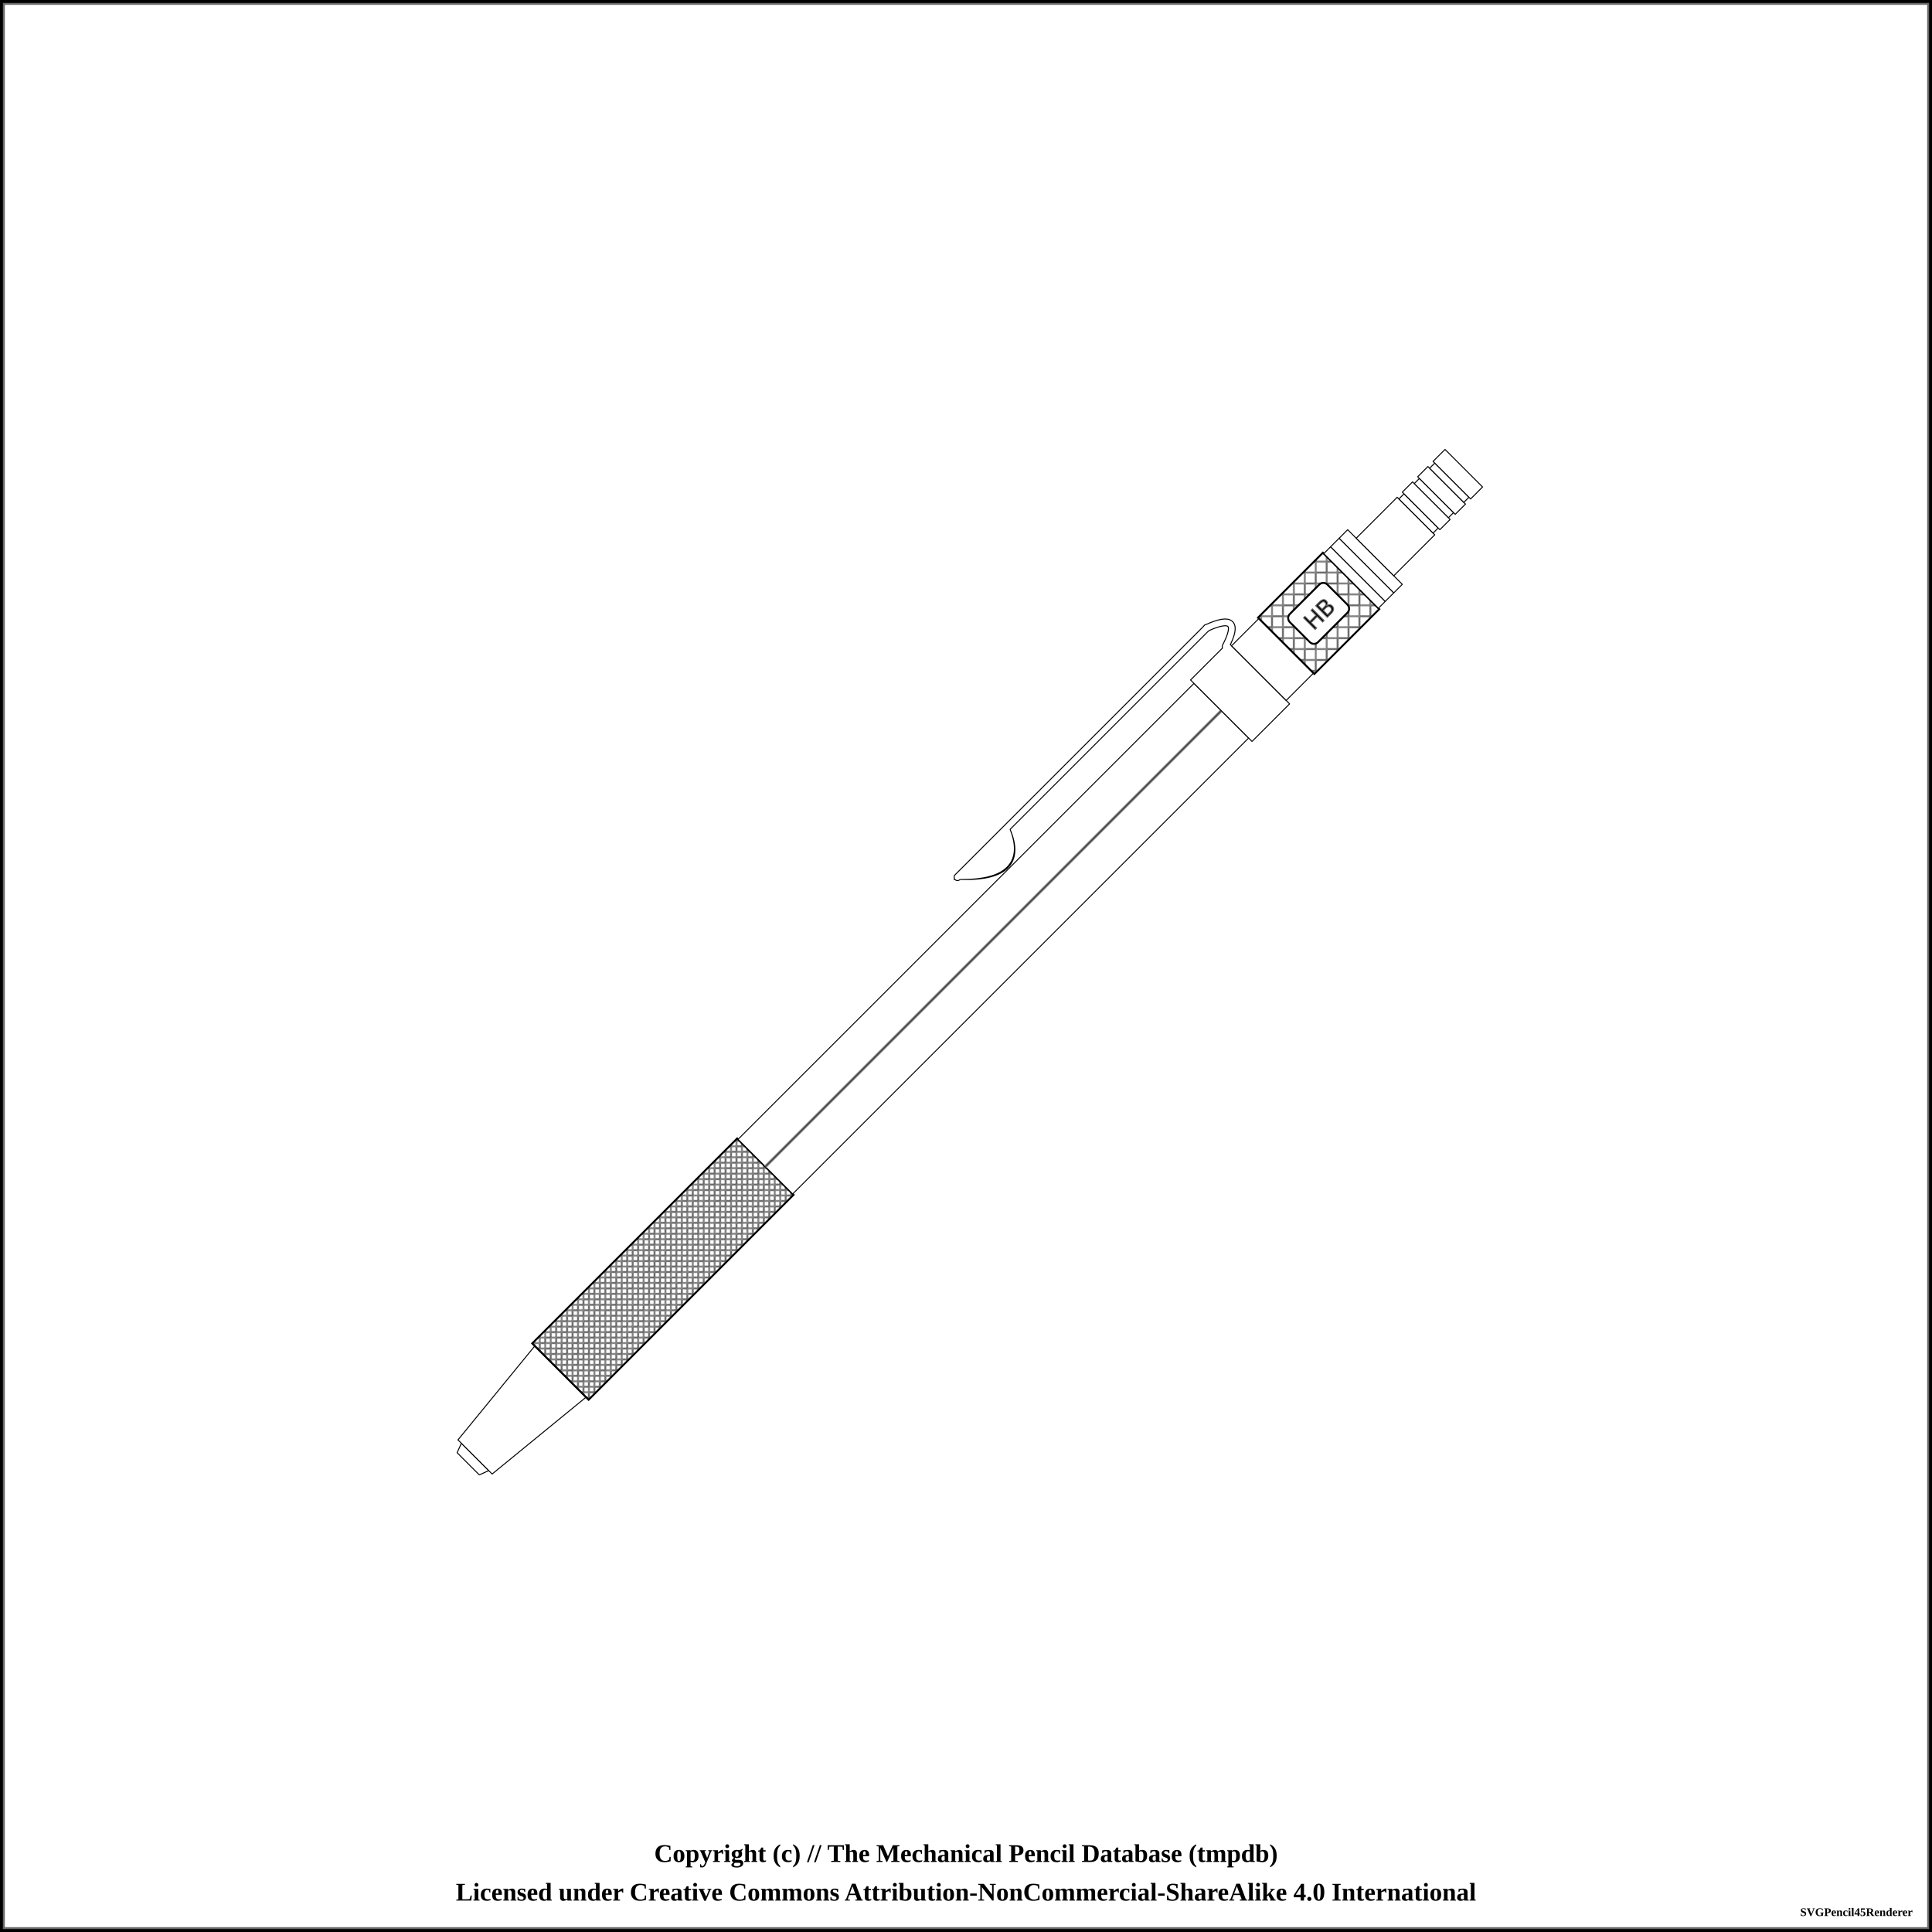
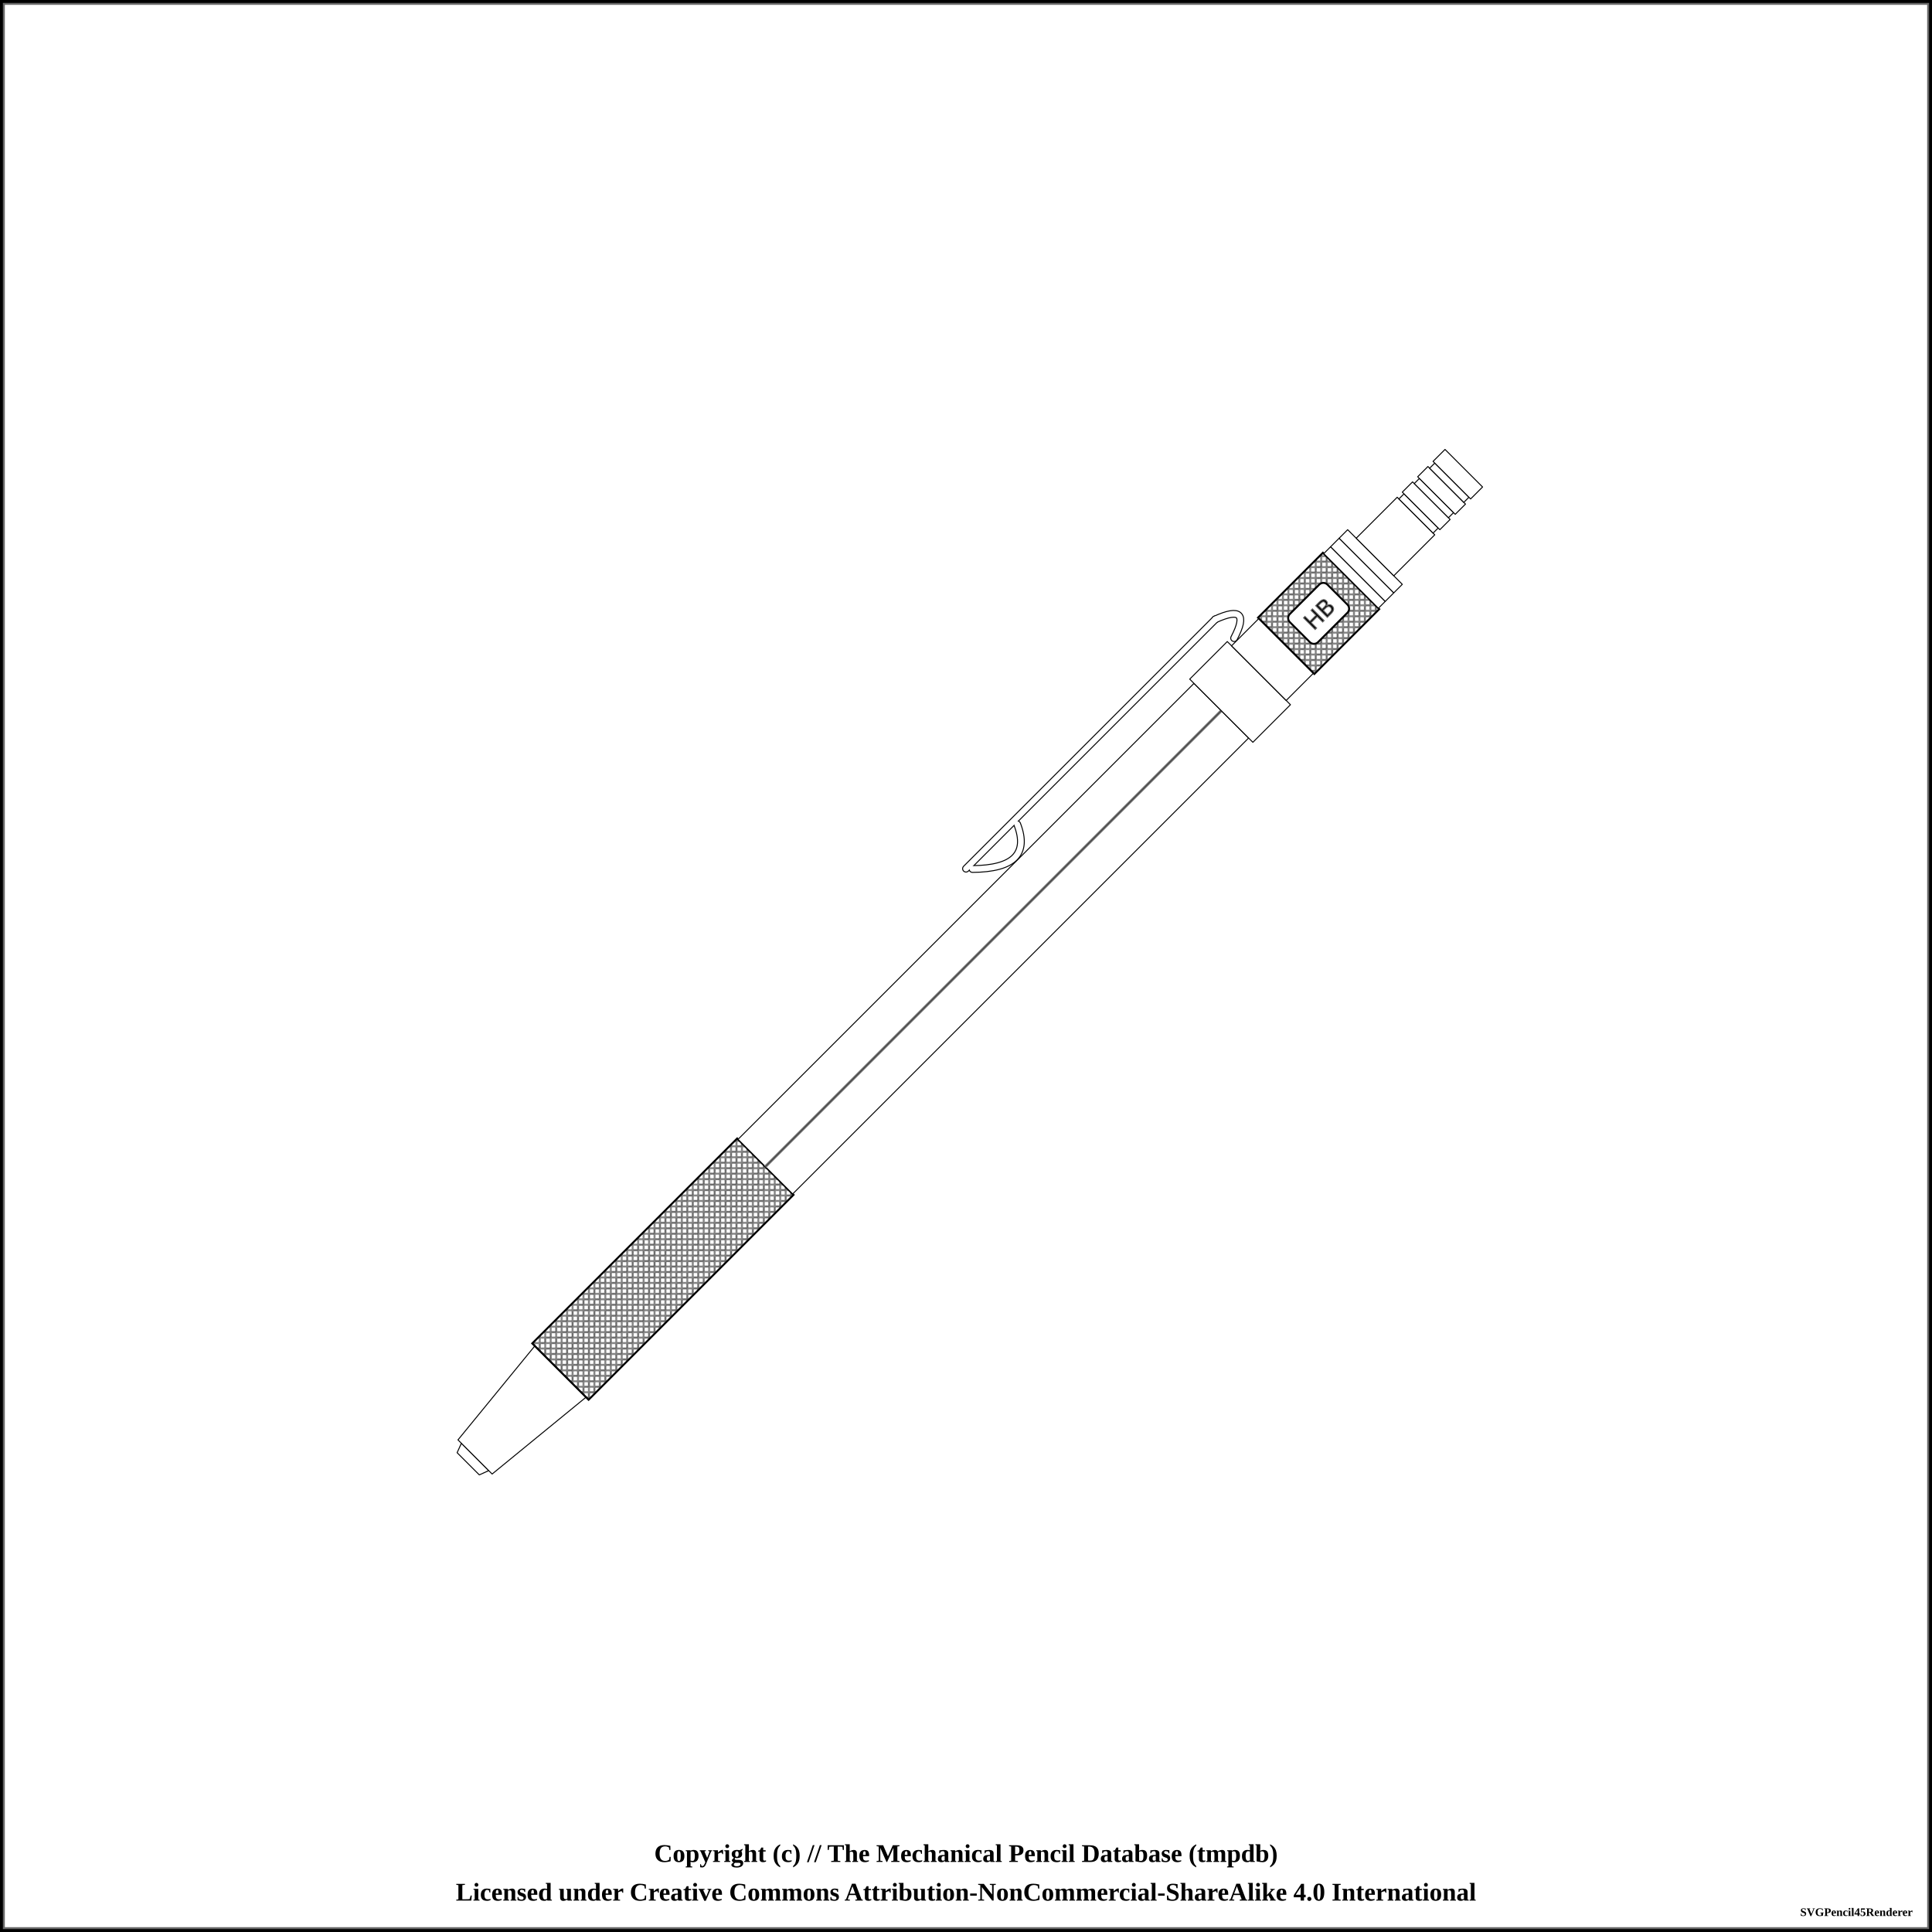
<svg xmlns="http://www.w3.org/2000/svg" width="1000" height="1000">
  <pattern id="knurled-large" patternUnits="userSpaceOnUse" width="12" height="12">
    <path stroke="dimgray" stroke-linecap="round" stroke-width="1" d="M 6,6 L 12,12" />
    <path stroke="dimgray" stroke-linecap="round" stroke-width="1" d="M 6,6 L 0,12" />
    <path stroke="gray" stroke-linecap="round" stroke-width="1" d="M 6,6 L 12,0" />
    <path stroke="gray" stroke-linecap="round" stroke-width="1" d="M 6,6 L 0,0" />
  </pattern>
  <pattern id="knurled-small" patternUnits="userSpaceOnUse" width="4" height="4">
    <path stroke="dimgray" stroke-linecap="round" stroke-width="1" d="M 2,2 L 4,4" />
    <path stroke="dimgray" stroke-linecap="round" stroke-width="1" d="M 2,2 L 0,4" />
    <path stroke="gray" stroke-linecap="round" stroke-width="1" d="M 2,2 L 4,0" />
    <path stroke="gray" stroke-linecap="round" stroke-width="1" d="M 2,2 L 0,0" />
  </pattern>
  <pattern id="knurled" patternUnits="userSpaceOnUse" width="8" height="8">
    <path stroke="dimgray" stroke-linecap="round" stroke-width="1" d="M 4,4 L 8,8" />
    <path stroke="dimgray" stroke-linecap="round" stroke-width="1" d="M 4,4 L 0,8" />
    <path stroke="gray" stroke-linecap="round" stroke-width="1" d="M 4,4 L 8,0" />
    <path stroke="gray" stroke-linecap="round" stroke-width="1" d="M 4,4 L 0,0" />
  </pattern>
  <pattern id="lined" patternUnits="userSpaceOnUse" width="3" height="3">
    <path stroke="dimgray" stroke-linecap="round" stroke-width="1" d="M 0,0 L 3,0" />
  </pattern>
  <pattern id="ridged" patternUnits="userSpaceOnUse" width="3" height="3">
    <path stroke="dimgray" stroke-linecap="round" stroke-width="1" d="M 0,0 L 0,3" />
  </pattern>
  <pattern id="spring" patternUnits="userSpaceOnUse" width="8" height="100">
    <path stroke="dimgray" stroke-linecap="round" stroke-width="2" d="M 1,1 L 9,99" />
    <path stroke="white" stroke-linecap="round" stroke-width="1" d="M 1,1 L 9,99" />
  </pattern>
  <pattern id="knurled" patternUnits="userSpaceOnUse" width="8" height="8">
    <path stroke="dimgray" stroke-linecap="round" stroke-width="1" d="M 4,4 L 8,8" />
    <path stroke="dimgray" stroke-linecap="round" stroke-width="1" d="M 4,4 L 0,8" />
    <path stroke="gray" stroke-linecap="round" stroke-width="1" d="M 4,4 L 8,0" />
    <path stroke="gray" stroke-linecap="round" stroke-width="1" d="M 4,4 L 0,0" />
  </pattern>
  <rect x="0" y="0" width="1000" height="1000" fill="white" stroke="black" stroke-width="4" />
  <rect x="2" y="2" width="996" height="996" fill="white" stroke="dimgray" stroke-width="1" />
  <g transform="rotate(-45 500 500)">
    <path d="M135.625 491.875 L140.625 490 L140.625 510 L135.625 508.125 Z" stroke-width="0.5" stroke="black" stroke-linejoin="round" fill="white" fill-opacity="1" />
    <path d="M140.625 487.5 L203.125 481.25 L203.125 518.75 L140.625 512.5 Z" stroke-width="0.5" stroke="black" stroke-linejoin="round" fill="white" fill-opacity="1" />
    <path d="M203.125 479.375 L353.125 479.375 L353.125 520.625 L203.125 520.625 Z" stroke-width="0.5" stroke="black" stroke-linejoin="round" fill="white" fill-opacity="1" />
    <path d="M203.125 479.375 L353.125 479.375 L353.125 520.625 L203.125 520.625 Z" stroke-width="1.0" stroke="black" fill="url(#knurled-small)" />
    <path d="M353.125 480 L686.875 480 L686.875 520 L353.125 520 Z" stroke-width="0.5" stroke="black" stroke-linejoin="round" fill="white" fill-opacity="1" />
    <line x1="353.125" y1="500" x2="686.875" y2="500" stroke-width="1.5" stroke="gray" fill="gray" stroke-opacity="1.0" />
    <line x1="353.125" y1="500" x2="686.875" y2="500" stroke-width="0.5" stroke="black" fill="none" stroke-opacity="0.5" />
-     <path d="M531.625 465.875 Q554.375 489.375 564.375 465.875 Z" stroke-width="4" stroke="black" fill="dimgray" stroke-linecap="round" />
-     <line x1="529.375" y1="464.375" x2="711.875" y2="464.375" stroke-width="4" stroke="black" fill="dimgray" stroke-linecap="round" />
-     <path d="M711.875 464.375 Q731.875 471.875 711.875 478.125" stroke-width="4" stroke="black" fill="none" stroke-linecap="round" />
-     <path d="M686.875 477.5 L714.375 477.5 L714.375 522.5 L686.875 522.5 Z" stroke-width="0.5" stroke="black" stroke-linejoin="round" fill="white" fill-opacity="1" />
-     <path d="M531.625 465.875 Q554.375 488.375 564.375 465.875 Z" stroke-width="3" stroke="white" fill="white" stroke-linecap="round" />
-     <line x1="529.375" y1="464.375" x2="711.875" y2="464.375" stroke-width="3" stroke="white" fill="white" stroke-linecap="round" />
-     <path d="M711.875 464.375 Q731.875 471.875 711.875 478.125" stroke-width="3" stroke="white" fill="none" stroke-linecap="round" />
+     <path d="M537.875 466.875 Q560.625 489.375 570.625 466.875" stroke-width="4" stroke="black" fill="none" stroke-linecap="round" />
+     <line x1="535.625" y1="464.375" x2="718.125" y2="464.375" stroke-width="4" stroke="black" fill="dimgray" stroke-linecap="round" />
+     <path d="M718.125 464.375 Q738.125 471.875 718.125 478.125" stroke-width="4" stroke="black" fill="none" stroke-linecap="round" />
+     <path d="M686.875 476.875 L714.375 476.875 L714.375 523.125 L686.875 523.125 Z" stroke-width="0.5" stroke="black" stroke-linejoin="round" fill="white" fill-opacity="1" />
+     <path d="M537.875 466.875 Q560.625 489.375 570.625 466.875" stroke-width="3" stroke="white" fill="none" stroke-linecap="round" />
+     <line x1="535.625" y1="464.375" x2="718.125" y2="464.375" stroke-width="3" stroke="white" fill="white" stroke-linecap="round" />
+     <path d="M718.125 464.375 Q738.125 471.875 718.125 478.125" stroke-width="3" stroke="white" fill="none" stroke-linecap="round" />
    <path d="M714.375 480 L734.375 480 L734.375 520 L714.375 520 Z" stroke-width="0.5" stroke="black" stroke-linejoin="round" fill="white" fill-opacity="1" />
    <path d="M734.375 479.375 L781.875 479.375 L781.875 520.625 L734.375 520.625 Z" stroke-width="0.5" stroke="black" stroke-linejoin="round" fill="white" fill-opacity="1" />
-     <path d="M734.375 479.375 L781.875 479.375 L781.875 520.625 L734.375 520.625 Z" stroke-width="1.0" stroke="black" fill="url(#knurled)" />
+     <path d="M734.375 479.375 L781.875 479.375 L781.875 520.625 L734.375 520.625 Z" stroke-width="1.0" stroke="black" fill="url(#knurled-small)" />
    <rect x="744.375" y="489.688" width="27.5" height="20.625" rx="3" ry="3" stroke-width="1" stroke="black" fill="white" />
    <text x="758.125" y="500" text-anchor="middle" dominant-baseline="central">
      <tspan stroke="dimgray" stroke-width="0.5" font-family="sans-serif" fill="black" textLength="{this.width * 5 - 24}"> HB</tspan>
    </text>
    <path d="M781.875 480 L786.875 480 L786.875 520 L781.875 520 Z" stroke-width="0.5" stroke="black" stroke-linejoin="round" fill="white" fill-opacity="1" />
    <path d="M786.875 480 L793.125 480 L793.125 520 L786.875 520 Z" stroke-width="0.5" stroke="black" stroke-linejoin="round" fill="white" fill-opacity="1" />
    <path d="M793.125 480 L799.375 480 L799.375 520 L793.125 520 Z" stroke-width="0.5" stroke="black" stroke-linejoin="round" fill="white" fill-opacity="1" />
    <path d="M799.375 486.25 L829.375 486.25 L829.375 513.75 L799.375 513.75 Z" stroke-width="0.5" stroke="black" stroke-linejoin="round" fill="white" fill-opacity="1" />
    <path d="M829.375 487.5 L833.125 487.5 L833.125 512.5 L829.375 512.5 Z" stroke-width="0.5" stroke="black" stroke-linejoin="round" fill="white" fill-opacity="1" />
    <path d="M833.125 486.25 L840.625 486.25 L840.625 513.75 L833.125 513.75 Z" stroke-width="0.5" stroke="black" stroke-linejoin="round" fill="white" fill-opacity="1" />
    <path d="M840.625 487.5 L844.375 487.5 L844.375 512.5 L840.625 512.5 Z" stroke-width="0.5" stroke="black" stroke-linejoin="round" fill="white" fill-opacity="1" />
    <path d="M844.375 486.25 L851.875 486.25 L851.875 513.75 L844.375 513.75 Z" stroke-width="0.5" stroke="black" stroke-linejoin="round" fill="white" fill-opacity="1" />
    <path d="M851.875 487.5 L855.625 487.5 L855.625 512.5 L851.875 512.5 Z" stroke-width="0.5" stroke="black" stroke-linejoin="round" fill="white" fill-opacity="1" />
    <path d="M855.625 486.25 L864.375 486.25 L864.375 513.75 L855.625 513.75 Z" stroke-width="0.5" stroke="black" stroke-linejoin="round" fill="white" fill-opacity="1" />
  </g>
  <text x="50%" y="960" font-size="1.1em" font-weight="bold" text-anchor="middle" dominant-baseline="middle">Copyright (c) // The Mechanical Pencil Database (tmpdb)</text>
  <text x="50%" y="980" font-size="1.1em" font-weight="bold" text-anchor="middle" dominant-baseline="middle">Licensed under Creative Commons Attribution-NonCommercial-ShareAlike 4.0 International</text>
  <text x="990" y="990" font-size="0.5em" font-weight="bold" text-anchor="end" dominant-baseline="middle">SVGPencil45Renderer</text>
</svg>
